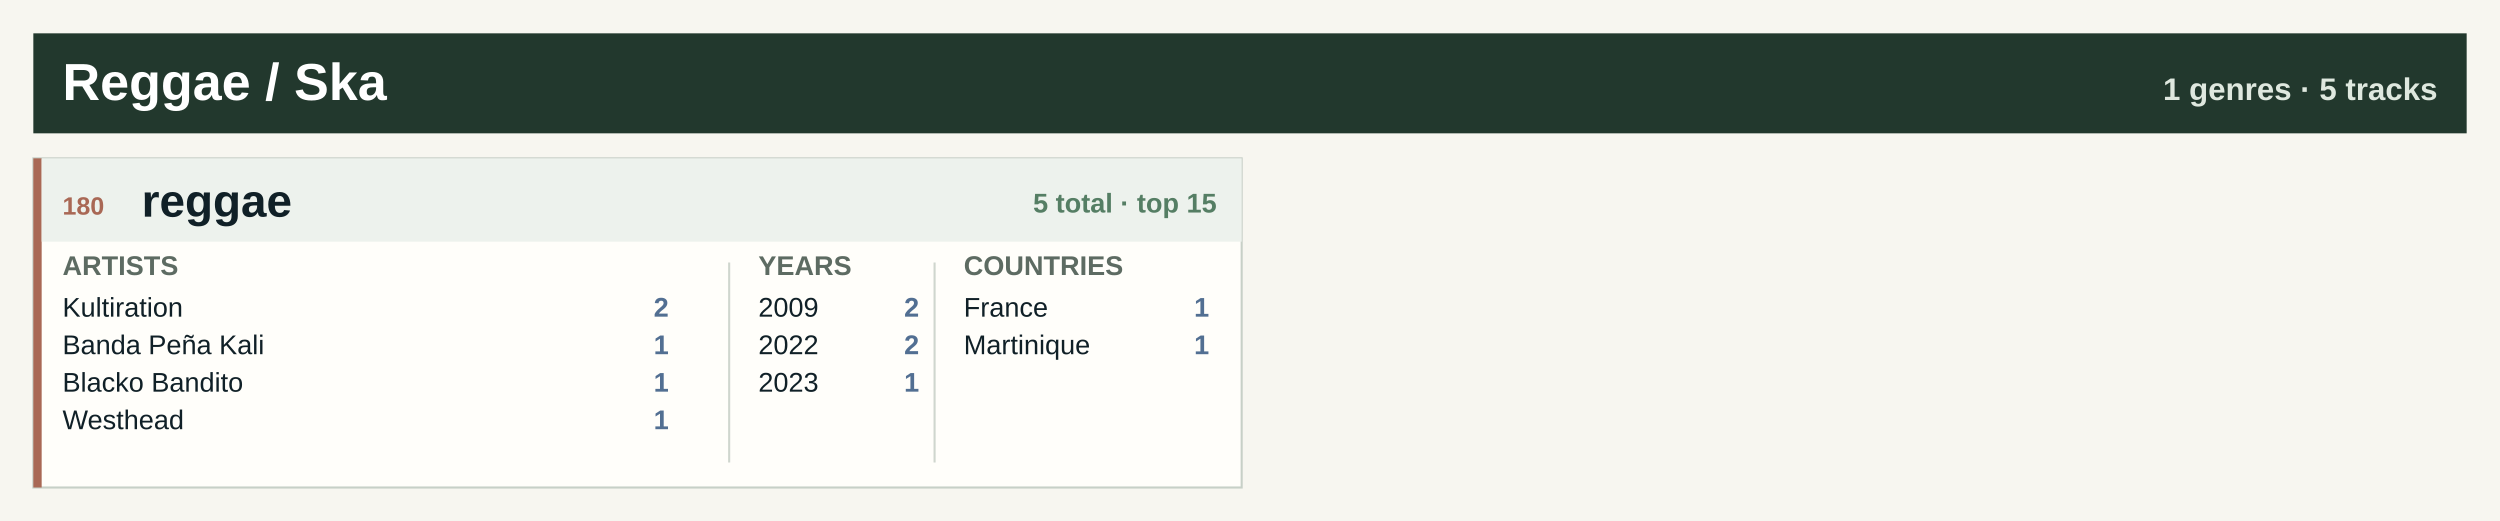
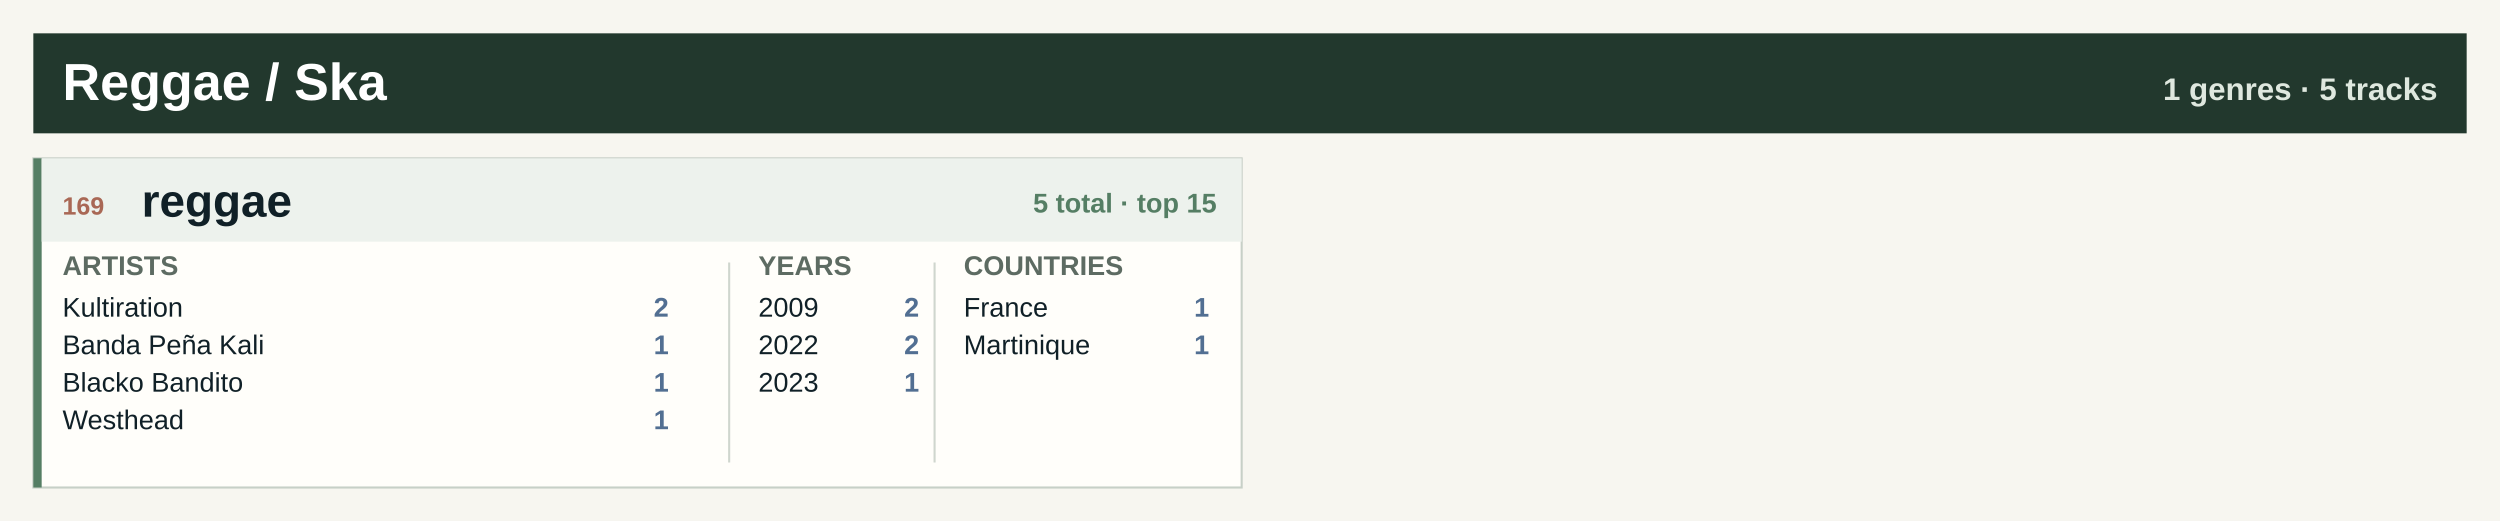
<svg xmlns="http://www.w3.org/2000/svg" width="1200" height="250" viewBox="0 0 1200 250" role="img" aria-label="Reggae / Ska genre atlas">
  <rect width="1200" height="250" fill="#f7f6f0" />
  <rect x="16" y="16" width="1168" height="48" fill="#22382d" />
  <text x="30.0" y="48.0" font-family="Segoe UI, Arial, sans-serif" font-size="25" font-weight="800" fill="#ffffff" text-anchor="start">Reggae / Ska</text>
  <text x="1170.0" y="48.0" font-family="Segoe UI, Arial, sans-serif" font-size="15" font-weight="800" fill="#dfe8df" text-anchor="end">1 genres · 5 tracks</text>
  <rect x="16.0" y="76.0" width="580.0" height="158" fill="#fffefa" stroke="#c7d0c7" />
-   <rect x="16.0" y="76.0" width="4" height="158" fill="#a96855" />
+   <rect x="16.0" y="76.0" width="4" height="158" fill="#557e64" />
  <rect x="20.0" y="76.0" width="576.0" height="40" fill="#edf2ed" />
-   <text x="30.0" y="103.0" font-family="Segoe UI, Arial, sans-serif" font-size="12" font-weight="800" fill="#a96855" text-anchor="start">180</text>
+   <text x="30.0" y="103.0" font-family="Segoe UI, Arial, sans-serif" font-size="12" font-weight="800" fill="#a96855" text-anchor="start">169</text>
  <text x="68.0" y="104.0" font-family="Segoe UI, Arial, sans-serif" font-size="22" font-weight="800" fill="#102027" text-anchor="start">reggae</text>
  <text x="584.0" y="102.0" font-family="Segoe UI, Arial, sans-serif" font-size="13" font-weight="800" fill="#557e64" text-anchor="end">5 total · top 15</text>
  <text x="30.0" y="132.0" font-family="Segoe UI, Arial, sans-serif" font-size="13" font-weight="800" fill="#5d6b62" text-anchor="start">ARTISTS</text>
  <text x="364.0" y="132.0" font-family="Segoe UI, Arial, sans-serif" font-size="13" font-weight="800" fill="#5d6b62" text-anchor="start">YEARS</text>
  <text x="462.6" y="132.0" font-family="Segoe UI, Arial, sans-serif" font-size="13" font-weight="800" fill="#5d6b62" text-anchor="start">COUNTRIES</text>
  <line x1="350.0" y1="126.0" x2="350.0" y2="222.0" stroke="#cfd6ce" />
  <line x1="448.6" y1="126.0" x2="448.6" y2="222.0" stroke="#cfd6ce" />
  <text x="30.0" y="152.0" font-family="Segoe UI, Arial, sans-serif" font-size="13" font-weight="400" fill="#102027" text-anchor="start">Kultiration</text>
  <text x="321.0" y="152.0" font-family="Segoe UI, Arial, sans-serif" font-size="13" font-weight="800" fill="#526f92" text-anchor="end">2</text>
  <text x="30.0" y="170.0" font-family="Segoe UI, Arial, sans-serif" font-size="13" font-weight="400" fill="#102027" text-anchor="start">Banda Peña Kali</text>
  <text x="321.0" y="170.0" font-family="Segoe UI, Arial, sans-serif" font-size="13" font-weight="800" fill="#526f92" text-anchor="end">1</text>
  <text x="30.0" y="188.0" font-family="Segoe UI, Arial, sans-serif" font-size="13" font-weight="400" fill="#102027" text-anchor="start">Blacko Bandito</text>
  <text x="321.0" y="188.0" font-family="Segoe UI, Arial, sans-serif" font-size="13" font-weight="800" fill="#526f92" text-anchor="end">1</text>
  <text x="30.0" y="206.0" font-family="Segoe UI, Arial, sans-serif" font-size="13" font-weight="400" fill="#102027" text-anchor="start">Westhead</text>
  <text x="321.0" y="206.0" font-family="Segoe UI, Arial, sans-serif" font-size="13" font-weight="800" fill="#526f92" text-anchor="end">1</text>
  <text x="364.0" y="152.0" font-family="Segoe UI, Arial, sans-serif" font-size="13" font-weight="400" fill="#102027" text-anchor="start">2009</text>
  <text x="441.2" y="152.0" font-family="Segoe UI, Arial, sans-serif" font-size="13" font-weight="800" fill="#526f92" text-anchor="end">2</text>
  <text x="364.0" y="170.0" font-family="Segoe UI, Arial, sans-serif" font-size="13" font-weight="400" fill="#102027" text-anchor="start">2022</text>
  <text x="441.2" y="170.0" font-family="Segoe UI, Arial, sans-serif" font-size="13" font-weight="800" fill="#526f92" text-anchor="end">2</text>
  <text x="364.0" y="188.0" font-family="Segoe UI, Arial, sans-serif" font-size="13" font-weight="400" fill="#102027" text-anchor="start">2023</text>
  <text x="441.2" y="188.0" font-family="Segoe UI, Arial, sans-serif" font-size="13" font-weight="800" fill="#526f92" text-anchor="end">1</text>
  <text x="462.6" y="152.0" font-family="Segoe UI, Arial, sans-serif" font-size="13" font-weight="400" fill="#102027" text-anchor="start">France</text>
  <text x="580.4" y="152.0" font-family="Segoe UI, Arial, sans-serif" font-size="13" font-weight="800" fill="#526f92" text-anchor="end">1</text>
  <text x="462.6" y="170.0" font-family="Segoe UI, Arial, sans-serif" font-size="13" font-weight="400" fill="#102027" text-anchor="start">Martinique</text>
  <text x="580.4" y="170.0" font-family="Segoe UI, Arial, sans-serif" font-size="13" font-weight="800" fill="#526f92" text-anchor="end">1</text>
</svg>
